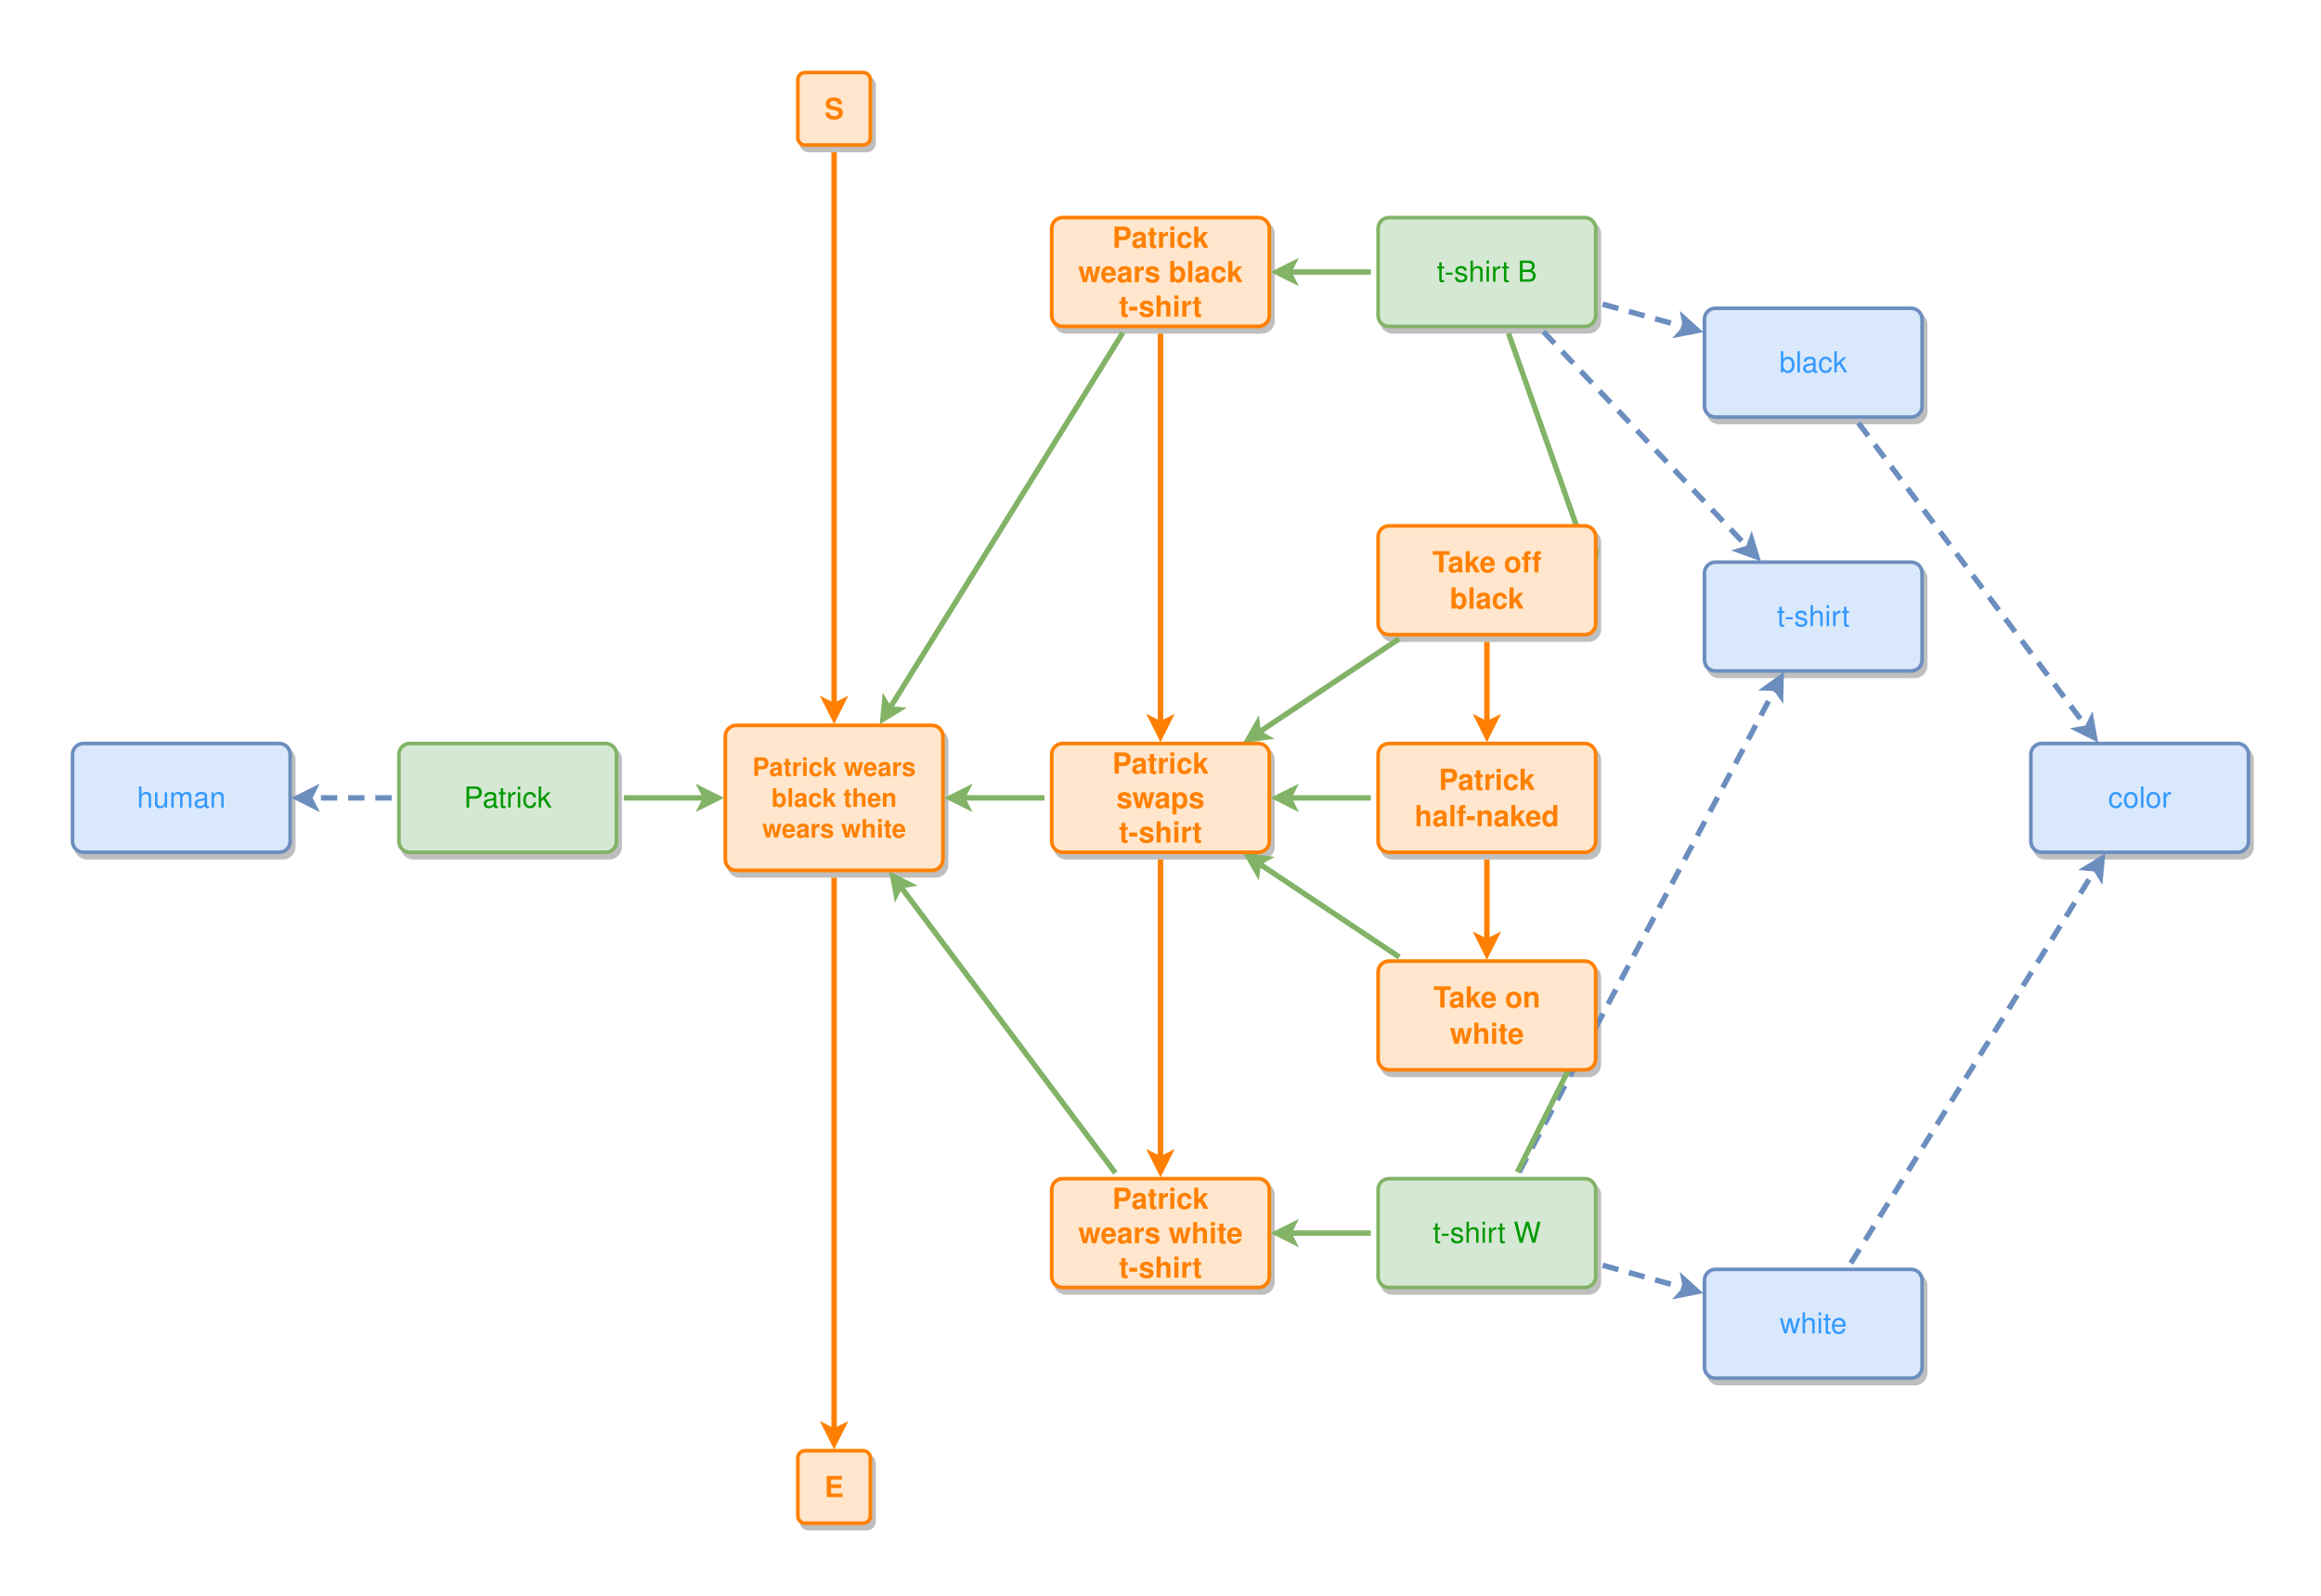
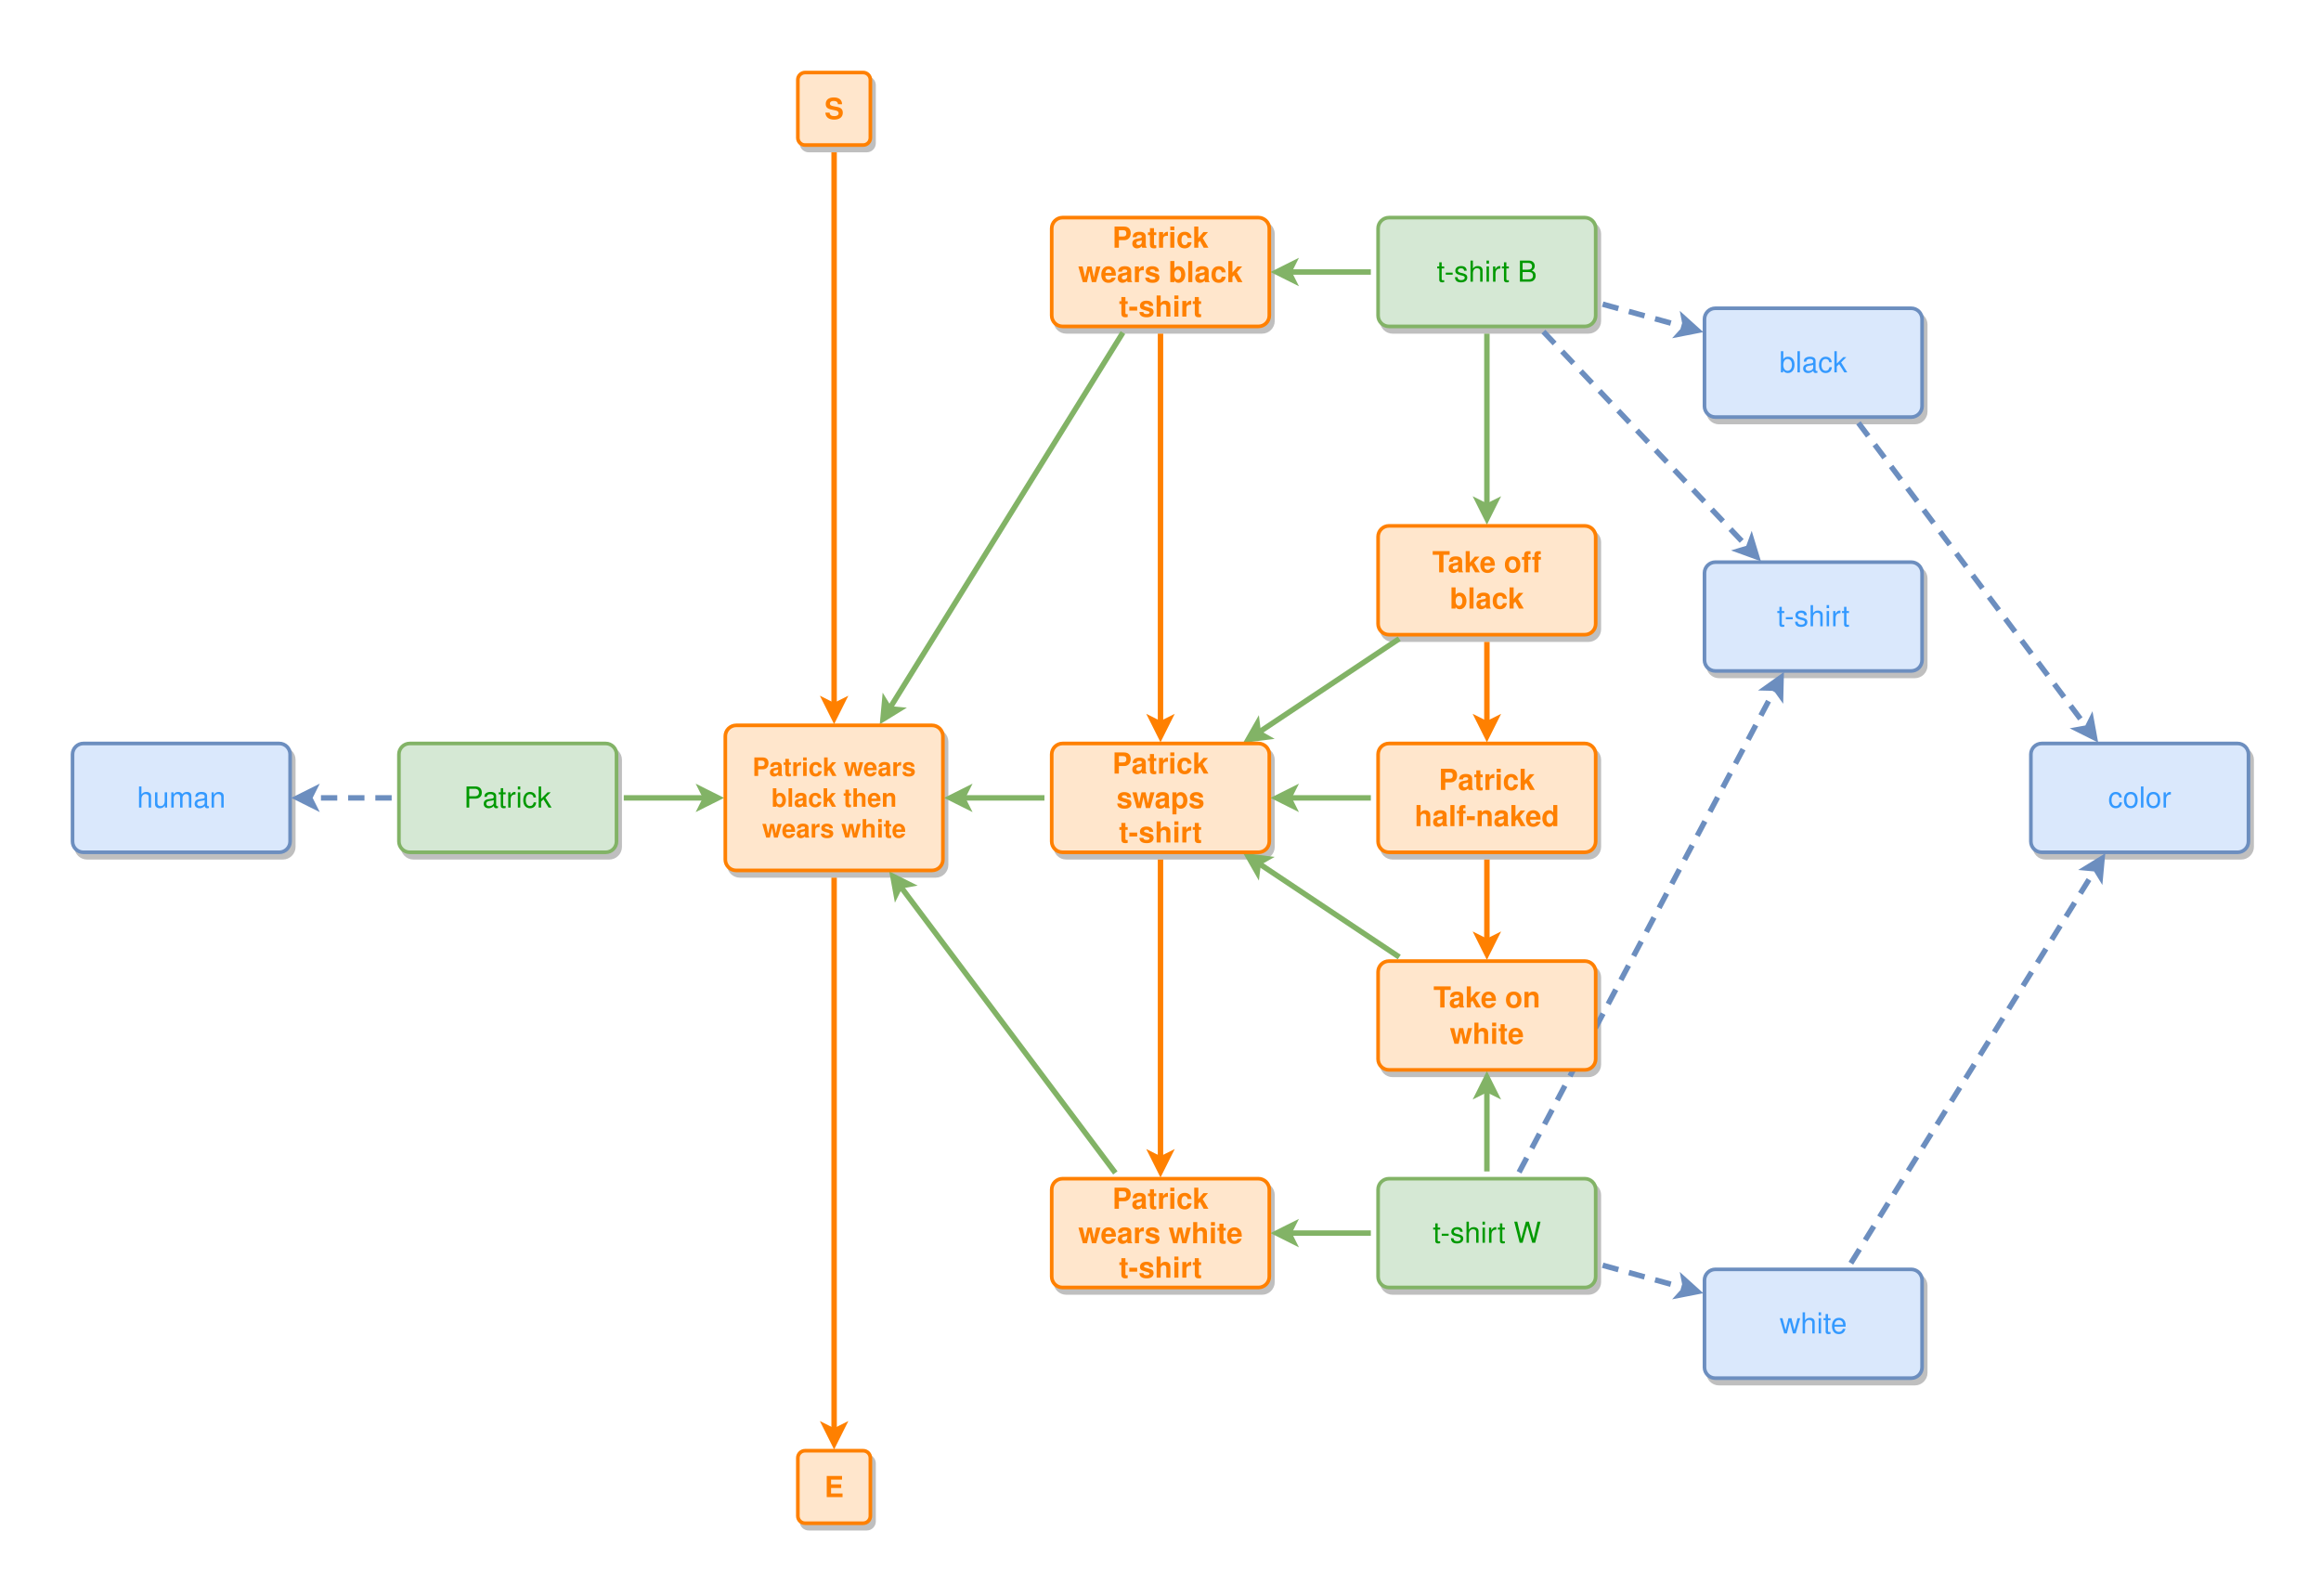
<svg xmlns="http://www.w3.org/2000/svg" width="1280" height="880" viewBox="0 0 1280 880">
  <defs>
  </defs>
  <g id="container-shells">
  </g>
  <g id="node-shadows">
    <rect x="400" y="400" width="120" height="80" rx="6" ry="6" fill="#000000" stroke="#000000" stroke-width="2" opacity="0.25" transform="translate(2,3)" />
    <rect x="760" y="120" width="120" height="60" rx="6" ry="6" fill="#000000" stroke="#000000" stroke-width="2" opacity="0.25" transform="translate(2,3)" />
    <rect x="760" y="650" width="120" height="60" rx="6" ry="6" fill="#000000" stroke="#000000" stroke-width="2" opacity="0.25" transform="translate(2,3)" />
    <rect x="940" y="310" width="120" height="60" rx="6" ry="6" fill="#000000" stroke="#000000" stroke-width="2" opacity="0.25" transform="translate(2,3)" />
    <rect x="940" y="170" width="120" height="60" rx="6" ry="6" fill="#000000" stroke="#000000" stroke-width="2" opacity="0.25" transform="translate(2,3)" />
    <rect x="940" y="700" width="120" height="60" rx="6" ry="6" fill="#000000" stroke="#000000" stroke-width="2" opacity="0.25" transform="translate(2,3)" />
    <rect x="1120" y="410" width="120" height="60" rx="6" ry="6" fill="#000000" stroke="#000000" stroke-width="2" opacity="0.25" transform="translate(2,3)" />
    <rect x="440" y="40" width="40" height="40" rx="4" ry="4" fill="#000000" stroke="#000000" stroke-width="2" opacity="0.25" transform="translate(2,3)" />
    <rect x="440" y="800" width="40" height="40" rx="4" ry="4" fill="#000000" stroke="#000000" stroke-width="2" opacity="0.25" transform="translate(2,3)" />
    <rect x="580" y="120" width="120" height="60" rx="6" ry="6" fill="#000000" stroke="#000000" stroke-width="2" opacity="0.25" transform="translate(2,3)" />
    <rect x="580" y="410" width="120" height="60" rx="6" ry="6" fill="#000000" stroke="#000000" stroke-width="2" opacity="0.25" transform="translate(2,3)" />
    <rect x="580" y="650" width="120" height="60" rx="6" ry="6" fill="#000000" stroke="#000000" stroke-width="2" opacity="0.25" transform="translate(2,3)" />
    <rect x="760" y="290" width="120" height="60" rx="6" ry="6" fill="#000000" stroke="#000000" stroke-width="2" opacity="0.25" transform="translate(2,3)" />
    <rect x="760" y="410" width="120" height="60" rx="6" ry="6" fill="#000000" stroke="#000000" stroke-width="2" opacity="0.25" transform="translate(2,3)" />
    <rect x="760" y="530" width="120" height="60" rx="6" ry="6" fill="#000000" stroke="#000000" stroke-width="2" opacity="0.25" transform="translate(2,3)" />
    <rect x="220" y="410" width="120" height="60" rx="6" ry="6" fill="#000000" stroke="#000000" stroke-width="2" opacity="0.25" transform="translate(2,3)" />
    <rect x="40" y="410" width="120" height="60" rx="6" ry="6" fill="#000000" stroke="#000000" stroke-width="2" opacity="0.25" transform="translate(2,3)" />
  </g>
  <g id="edges">
    <line x1="460.00" y1="484.00" x2="460.00" y2="789.25" stroke="#ff8000" stroke-width="3" />
    <path d="M 460.00 796.00 L 455.50 787.00 L 460.00 789.25 L 464.50 787.00 Z" fill="#ff8000" stroke="#ff8000" stroke-width="3" stroke-miterlimit="10" />
    <line x1="851.17" y1="182.90" x2="964.19" y2="302.20" stroke="#6c8ebf" stroke-width="3" stroke-dasharray="9 6" />
    <path d="M 968.83 307.10 L 959.37 303.66 L 964.19 302.20 L 965.91 297.47 Z" fill="#6c8ebf" stroke="#6c8ebf" stroke-width="3" stroke-miterlimit="10" />
    <line x1="883.85" y1="167.74" x2="929.64" y2="180.46" stroke="#6c8ebf" stroke-width="3" stroke-dasharray="9 6" />
    <path d="M 936.15 182.26 L 926.27 184.19 L 929.64 180.46 L 928.68 175.52 Z" fill="#6c8ebf" stroke="#6c8ebf" stroke-width="3" stroke-miterlimit="10" />
    <line x1="756.00" y1="150.00" x2="710.75" y2="150.00" stroke="#82b366" stroke-width="3" />
    <path d="M 704.00 150.00 L 713.00 145.50 L 710.75 150.00 L 713.00 154.50 Z" fill="#82b366" stroke="#82b366" stroke-width="3" stroke-miterlimit="10" />
-     <line x1="831.92" y1="183.77" x2="876.42" y2="309.86" stroke="#82b366" stroke-width="3" />
-     <path d="M 878.67 316.23 L 871.43 309.24 L 876.42 309.86 L 879.92 306.24 Z" fill="#82b366" stroke="#82b366" stroke-width="3" stroke-miterlimit="10" />
+     <line x1="820.00" y1="184.00" x2="820.00" y2="279.25" stroke="#82b366" stroke-width="3" />
+     <path d="M 820.00 286.00 L 815.50 277.00 L 820.00 279.25 L 824.50 277.00 Z" fill="#82b366" stroke="#82b366" stroke-width="3" stroke-miterlimit="10" />
    <line x1="837.75" y1="646.46" x2="979.09" y2="379.50" stroke="#6c8ebf" stroke-width="3" stroke-dasharray="9 6" />
    <path d="M 982.25 373.54 L 982.01 383.59 L 979.09 379.50 L 974.06 379.38 Z" fill="#6c8ebf" stroke="#6c8ebf" stroke-width="3" stroke-miterlimit="10" />
    <line x1="883.85" y1="697.74" x2="929.64" y2="710.46" stroke="#6c8ebf" stroke-width="3" stroke-dasharray="9 6" />
    <path d="M 936.15 712.26 L 926.27 714.19 L 929.64 710.46 L 928.68 705.52 Z" fill="#6c8ebf" stroke="#6c8ebf" stroke-width="3" stroke-miterlimit="10" />
    <line x1="756.00" y1="680.00" x2="710.75" y2="680.00" stroke="#82b366" stroke-width="3" />
    <path d="M 704.00 680.00 L 713.00 675.50 L 710.75 680.00 L 713.00 684.50 Z" fill="#82b366" stroke="#82b366" stroke-width="3" stroke-miterlimit="10" />
-     <line x1="836.79" y1="646.42" x2="875.19" y2="569.62" stroke="#82b366" stroke-width="3" />
-     <path d="M 878.21 563.58 L 878.21 573.64 L 875.19 569.62 L 870.16 569.62 Z" fill="#82b366" stroke="#82b366" stroke-width="3" stroke-miterlimit="10" />
+     <line x1="820.00" y1="646.00" x2="820.00" y2="600.75" stroke="#82b366" stroke-width="3" />
+     <path d="M 820.00 594.00 L 824.50 603.00 L 820.00 600.75 L 815.50 603.00 Z" fill="#82b366" stroke="#82b366" stroke-width="3" stroke-miterlimit="10" />
    <line x1="1024.90" y1="233.20" x2="1151.05" y2="401.40" stroke="#6c8ebf" stroke-width="3" stroke-dasharray="9 6" />
    <path d="M 1155.10 406.80 L 1146.10 402.30 L 1151.05 401.40 L 1153.30 396.90 Z" fill="#6c8ebf" stroke="#6c8ebf" stroke-width="3" stroke-miterlimit="10" />
    <line x1="1020.73" y1="696.60" x2="1155.71" y2="479.13" stroke="#6c8ebf" stroke-width="3" stroke-dasharray="9 6" />
    <path d="M 1159.27 473.40 L 1158.35 483.42 L 1155.71 479.13 L 1150.70 478.67 Z" fill="#6c8ebf" stroke="#6c8ebf" stroke-width="3" stroke-miterlimit="10" />
    <line x1="460.00" y1="84.00" x2="460.00" y2="389.25" stroke="#ff8000" stroke-width="3" />
    <path d="M 460.00 396.00 L 455.50 387.00 L 460.00 389.25 L 464.50 387.00 Z" fill="#ff8000" stroke="#ff8000" stroke-width="3" stroke-miterlimit="10" />
    <line x1="619.27" y1="183.40" x2="490.50" y2="390.87" stroke="#82b366" stroke-width="3" />
    <path d="M 486.94 396.60 L 487.86 386.58 L 490.50 390.87 L 495.51 391.33 Z" fill="#82b366" stroke="#82b366" stroke-width="3" stroke-miterlimit="10" />
    <line x1="640.00" y1="184.00" x2="640.00" y2="399.25" stroke="#ff8000" stroke-width="3" />
    <path d="M 640.00 406.00 L 635.50 397.00 L 640.00 399.25 L 644.50 397.00 Z" fill="#ff8000" stroke="#ff8000" stroke-width="3" stroke-miterlimit="10" />
    <line x1="576.00" y1="440.00" x2="530.75" y2="440.00" stroke="#82b366" stroke-width="3" />
    <path d="M 524.00 440.00 L 533.00 435.50 L 530.75 440.00 L 533.00 444.50 Z" fill="#82b366" stroke="#82b366" stroke-width="3" stroke-miterlimit="10" />
    <line x1="640.00" y1="474.00" x2="640.00" y2="639.25" stroke="#ff8000" stroke-width="3" />
    <path d="M 640.00 646.00 L 635.50 637.00 L 640.00 639.25 L 644.50 637.00 Z" fill="#ff8000" stroke="#ff8000" stroke-width="3" stroke-miterlimit="10" />
    <line x1="615.10" y1="646.80" x2="496.45" y2="488.60" stroke="#82b366" stroke-width="3" />
    <path d="M 492.40 483.20 L 501.40 487.70 L 496.45 488.60 L 494.20 493.10 Z" fill="#82b366" stroke="#82b366" stroke-width="3" stroke-miterlimit="10" />
    <line x1="771.67" y1="352.22" x2="693.94" y2="404.04" stroke="#82b366" stroke-width="3" />
    <path d="M 688.33 407.78 L 693.32 399.04 L 693.94 404.04 L 698.31 406.53 Z" fill="#82b366" stroke="#82b366" stroke-width="3" stroke-miterlimit="10" />
    <line x1="820.00" y1="354.00" x2="820.00" y2="399.25" stroke="#ff8000" stroke-width="3" />
    <path d="M 820.00 406.00 L 815.50 397.00 L 820.00 399.25 L 824.50 397.00 Z" fill="#ff8000" stroke="#ff8000" stroke-width="3" stroke-miterlimit="10" />
    <line x1="756.00" y1="440.00" x2="710.75" y2="440.00" stroke="#82b366" stroke-width="3" />
    <path d="M 704.00 440.00 L 713.00 435.50 L 710.75 440.00 L 713.00 444.50 Z" fill="#82b366" stroke="#82b366" stroke-width="3" stroke-miterlimit="10" />
    <line x1="820.00" y1="474.00" x2="820.00" y2="519.25" stroke="#ff8000" stroke-width="3" />
    <path d="M 820.00 526.00 L 815.50 517.00 L 820.00 519.25 L 824.50 517.00 Z" fill="#ff8000" stroke="#ff8000" stroke-width="3" stroke-miterlimit="10" />
    <line x1="771.67" y1="527.78" x2="693.94" y2="475.96" stroke="#82b366" stroke-width="3" />
    <path d="M 688.33 472.22 L 698.31 473.47 L 693.94 475.96 L 693.32 480.96 Z" fill="#82b366" stroke="#82b366" stroke-width="3" stroke-miterlimit="10" />
    <line x1="344.00" y1="440.00" x2="389.25" y2="440.00" stroke="#82b366" stroke-width="3" />
    <path d="M 396.00 440.00 L 387.00 444.50 L 389.25 440.00 L 387.00 435.50 Z" fill="#82b366" stroke="#82b366" stroke-width="3" stroke-miterlimit="10" />
    <line x1="216.00" y1="440.00" x2="170.75" y2="440.00" stroke="#6c8ebf" stroke-width="3" stroke-dasharray="9 6" />
    <path d="M 164.00 440.00 L 173.00 435.50 L 170.75 440.00 L 173.00 444.50 Z" fill="#6c8ebf" stroke="#6c8ebf" stroke-width="3" stroke-miterlimit="10" />
  </g>
  <g id="nodes">
    <rect x="400" y="400" width="120" height="80" rx="6" ry="6" fill="#ffe6cc" stroke="#ff8000" stroke-width="2" />
    <text x="460" y="423" text-anchor="middle" dominant-baseline="middle" font-family="Helvetica,Inter,Segoe UI,Arial" font-size="14" font-weight="bold" fill="#ff8000">Patrick wears</text>
    <text x="460" y="440" text-anchor="middle" dominant-baseline="middle" font-family="Helvetica,Inter,Segoe UI,Arial" font-size="14" font-weight="bold" fill="#ff8000">black then</text>
    <text x="460" y="457" text-anchor="middle" dominant-baseline="middle" font-family="Helvetica,Inter,Segoe UI,Arial" font-size="14" font-weight="bold" fill="#ff8000">wears white</text>
    <rect x="760" y="120" width="120" height="60" rx="6" ry="6" fill="#d5e8d4" stroke="#82b366" stroke-width="2" />
    <text x="820" y="150" text-anchor="middle" dominant-baseline="middle" font-family="Helvetica,Inter,Segoe UI,Arial" font-size="16" font-weight="normal" fill="#009900">t-shirt B</text>
    <rect x="760" y="650" width="120" height="60" rx="6" ry="6" fill="#d5e8d4" stroke="#82b366" stroke-width="2" />
    <text x="820" y="680" text-anchor="middle" dominant-baseline="middle" font-family="Helvetica,Inter,Segoe UI,Arial" font-size="16" font-weight="normal" fill="#009900">t-shirt W</text>
    <rect x="940" y="310" width="120" height="60" rx="6" ry="6" fill="#dae8fc" stroke="#6c8ebf" stroke-width="2" />
    <text x="1000" y="340" text-anchor="middle" dominant-baseline="middle" font-family="Helvetica,Inter,Segoe UI,Arial" font-size="16" font-weight="normal" fill="#3399ff">t-shirt</text>
    <rect x="940" y="170" width="120" height="60" rx="6" ry="6" fill="#dae8fc" stroke="#6c8ebf" stroke-width="2" />
    <text x="1000" y="200" text-anchor="middle" dominant-baseline="middle" font-family="Helvetica,Inter,Segoe UI,Arial" font-size="16" font-weight="normal" fill="#3399ff">black</text>
    <rect x="940" y="700" width="120" height="60" rx="6" ry="6" fill="#dae8fc" stroke="#6c8ebf" stroke-width="2" />
    <text x="1000" y="730" text-anchor="middle" dominant-baseline="middle" font-family="Helvetica,Inter,Segoe UI,Arial" font-size="16" font-weight="normal" fill="#3399ff">white</text>
    <rect x="1120" y="410" width="120" height="60" rx="6" ry="6" fill="#dae8fc" stroke="#6c8ebf" stroke-width="2" />
    <text x="1180" y="440" text-anchor="middle" dominant-baseline="middle" font-family="Helvetica,Inter,Segoe UI,Arial" font-size="16" font-weight="normal" fill="#3399ff">color</text>
    <rect x="440" y="40" width="40" height="40" rx="4" ry="4" fill="#ffe6cc" stroke="#ff8000" stroke-width="2" />
    <text x="460" y="60" text-anchor="middle" dominant-baseline="middle" font-family="Helvetica,Inter,Segoe UI,Arial" font-size="16" font-weight="bold" fill="#ff8000">S</text>
    <rect x="440" y="800" width="40" height="40" rx="4" ry="4" fill="#ffe6cc" stroke="#ff8000" stroke-width="2" />
    <text x="460" y="820" text-anchor="middle" dominant-baseline="middle" font-family="Helvetica,Inter,Segoe UI,Arial" font-size="16" font-weight="bold" fill="#ff8000">E</text>
    <rect x="580" y="120" width="120" height="60" rx="6" ry="6" fill="#ffe6cc" stroke="#ff8000" stroke-width="2" />
    <text x="640" y="131" text-anchor="middle" dominant-baseline="middle" font-family="Helvetica,Inter,Segoe UI,Arial" font-size="16" font-weight="bold" fill="#ff8000">Patrick</text>
    <text x="640" y="150" text-anchor="middle" dominant-baseline="middle" font-family="Helvetica,Inter,Segoe UI,Arial" font-size="16" font-weight="bold" fill="#ff8000">wears black</text>
    <text x="640" y="169" text-anchor="middle" dominant-baseline="middle" font-family="Helvetica,Inter,Segoe UI,Arial" font-size="16" font-weight="bold" fill="#ff8000">t-shirt</text>
    <rect x="580" y="410" width="120" height="60" rx="6" ry="6" fill="#ffe6cc" stroke="#ff8000" stroke-width="2" />
    <text x="640" y="421" text-anchor="middle" dominant-baseline="middle" font-family="Helvetica,Inter,Segoe UI,Arial" font-size="16" font-weight="bold" fill="#ff8000">Patrick</text>
    <text x="640" y="440" text-anchor="middle" dominant-baseline="middle" font-family="Helvetica,Inter,Segoe UI,Arial" font-size="16" font-weight="bold" fill="#ff8000">swaps</text>
    <text x="640" y="459" text-anchor="middle" dominant-baseline="middle" font-family="Helvetica,Inter,Segoe UI,Arial" font-size="16" font-weight="bold" fill="#ff8000">t-shirt</text>
    <rect x="580" y="650" width="120" height="60" rx="6" ry="6" fill="#ffe6cc" stroke="#ff8000" stroke-width="2" />
    <text x="640" y="661" text-anchor="middle" dominant-baseline="middle" font-family="Helvetica,Inter,Segoe UI,Arial" font-size="16" font-weight="bold" fill="#ff8000">Patrick</text>
    <text x="640" y="680" text-anchor="middle" dominant-baseline="middle" font-family="Helvetica,Inter,Segoe UI,Arial" font-size="16" font-weight="bold" fill="#ff8000">wears white</text>
    <text x="640" y="699" text-anchor="middle" dominant-baseline="middle" font-family="Helvetica,Inter,Segoe UI,Arial" font-size="16" font-weight="bold" fill="#ff8000">t-shirt</text>
    <rect x="760" y="290" width="120" height="60" rx="6" ry="6" fill="#ffe6cc" stroke="#ff8000" stroke-width="2" />
    <text x="820" y="310" text-anchor="middle" dominant-baseline="middle" font-family="Helvetica,Inter,Segoe UI,Arial" font-size="16" font-weight="bold" fill="#ff8000">Take off</text>
    <text x="820" y="330" text-anchor="middle" dominant-baseline="middle" font-family="Helvetica,Inter,Segoe UI,Arial" font-size="16" font-weight="bold" fill="#ff8000">black</text>
    <rect x="760" y="410" width="120" height="60" rx="6" ry="6" fill="#ffe6cc" stroke="#ff8000" stroke-width="2" />
    <text x="820" y="430" text-anchor="middle" dominant-baseline="middle" font-family="Helvetica,Inter,Segoe UI,Arial" font-size="16" font-weight="bold" fill="#ff8000">Patrick</text>
    <text x="820" y="450" text-anchor="middle" dominant-baseline="middle" font-family="Helvetica,Inter,Segoe UI,Arial" font-size="16" font-weight="bold" fill="#ff8000">half-naked</text>
    <rect x="760" y="530" width="120" height="60" rx="6" ry="6" fill="#ffe6cc" stroke="#ff8000" stroke-width="2" />
    <text x="820" y="550" text-anchor="middle" dominant-baseline="middle" font-family="Helvetica,Inter,Segoe UI,Arial" font-size="16" font-weight="bold" fill="#ff8000">Take on</text>
    <text x="820" y="570" text-anchor="middle" dominant-baseline="middle" font-family="Helvetica,Inter,Segoe UI,Arial" font-size="16" font-weight="bold" fill="#ff8000">white</text>
    <rect x="220" y="410" width="120" height="60" rx="6" ry="6" fill="#d5e8d4" stroke="#82b366" stroke-width="2" />
    <text x="280" y="440" text-anchor="middle" dominant-baseline="middle" font-family="Helvetica,Inter,Segoe UI,Arial" font-size="16" font-weight="normal" fill="#009900">Patrick</text>
    <rect x="40" y="410" width="120" height="60" rx="6" ry="6" fill="#dae8fc" stroke="#6c8ebf" stroke-width="2" />
    <text x="100" y="440" text-anchor="middle" dominant-baseline="middle" font-family="Helvetica,Inter,Segoe UI,Arial" font-size="16" font-weight="normal" fill="#3399ff">human</text>
  </g>
</svg>
